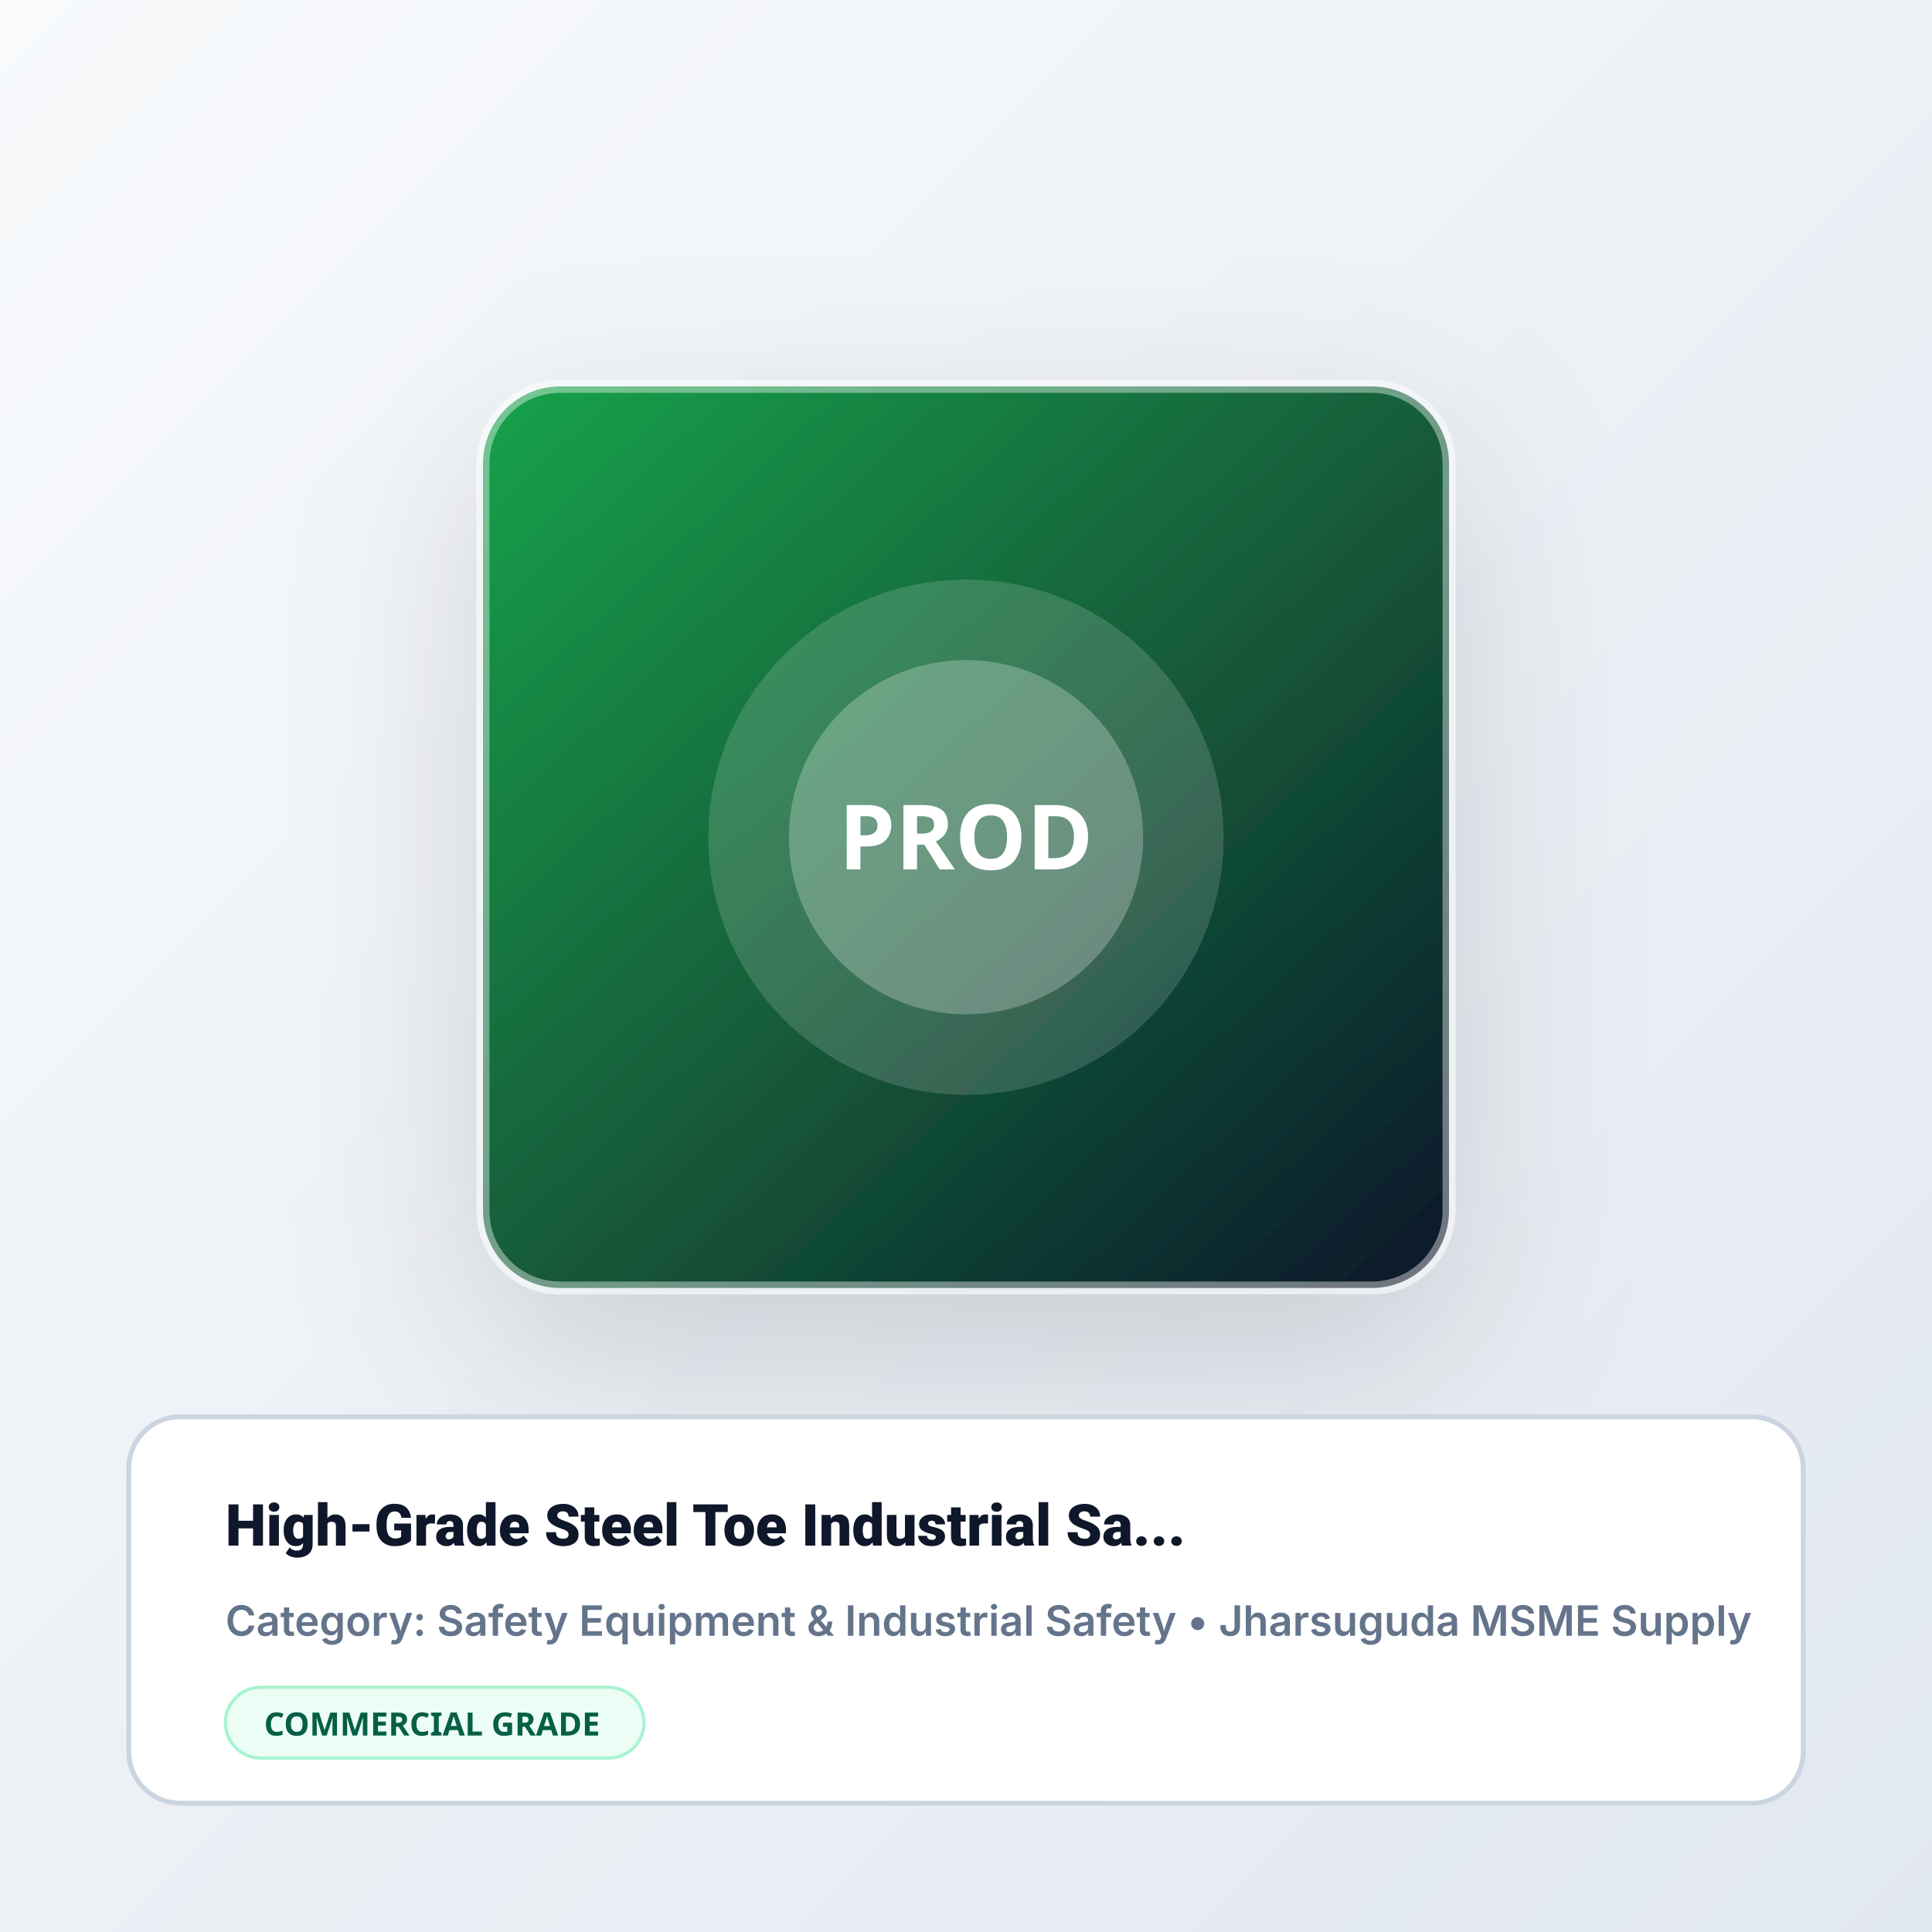
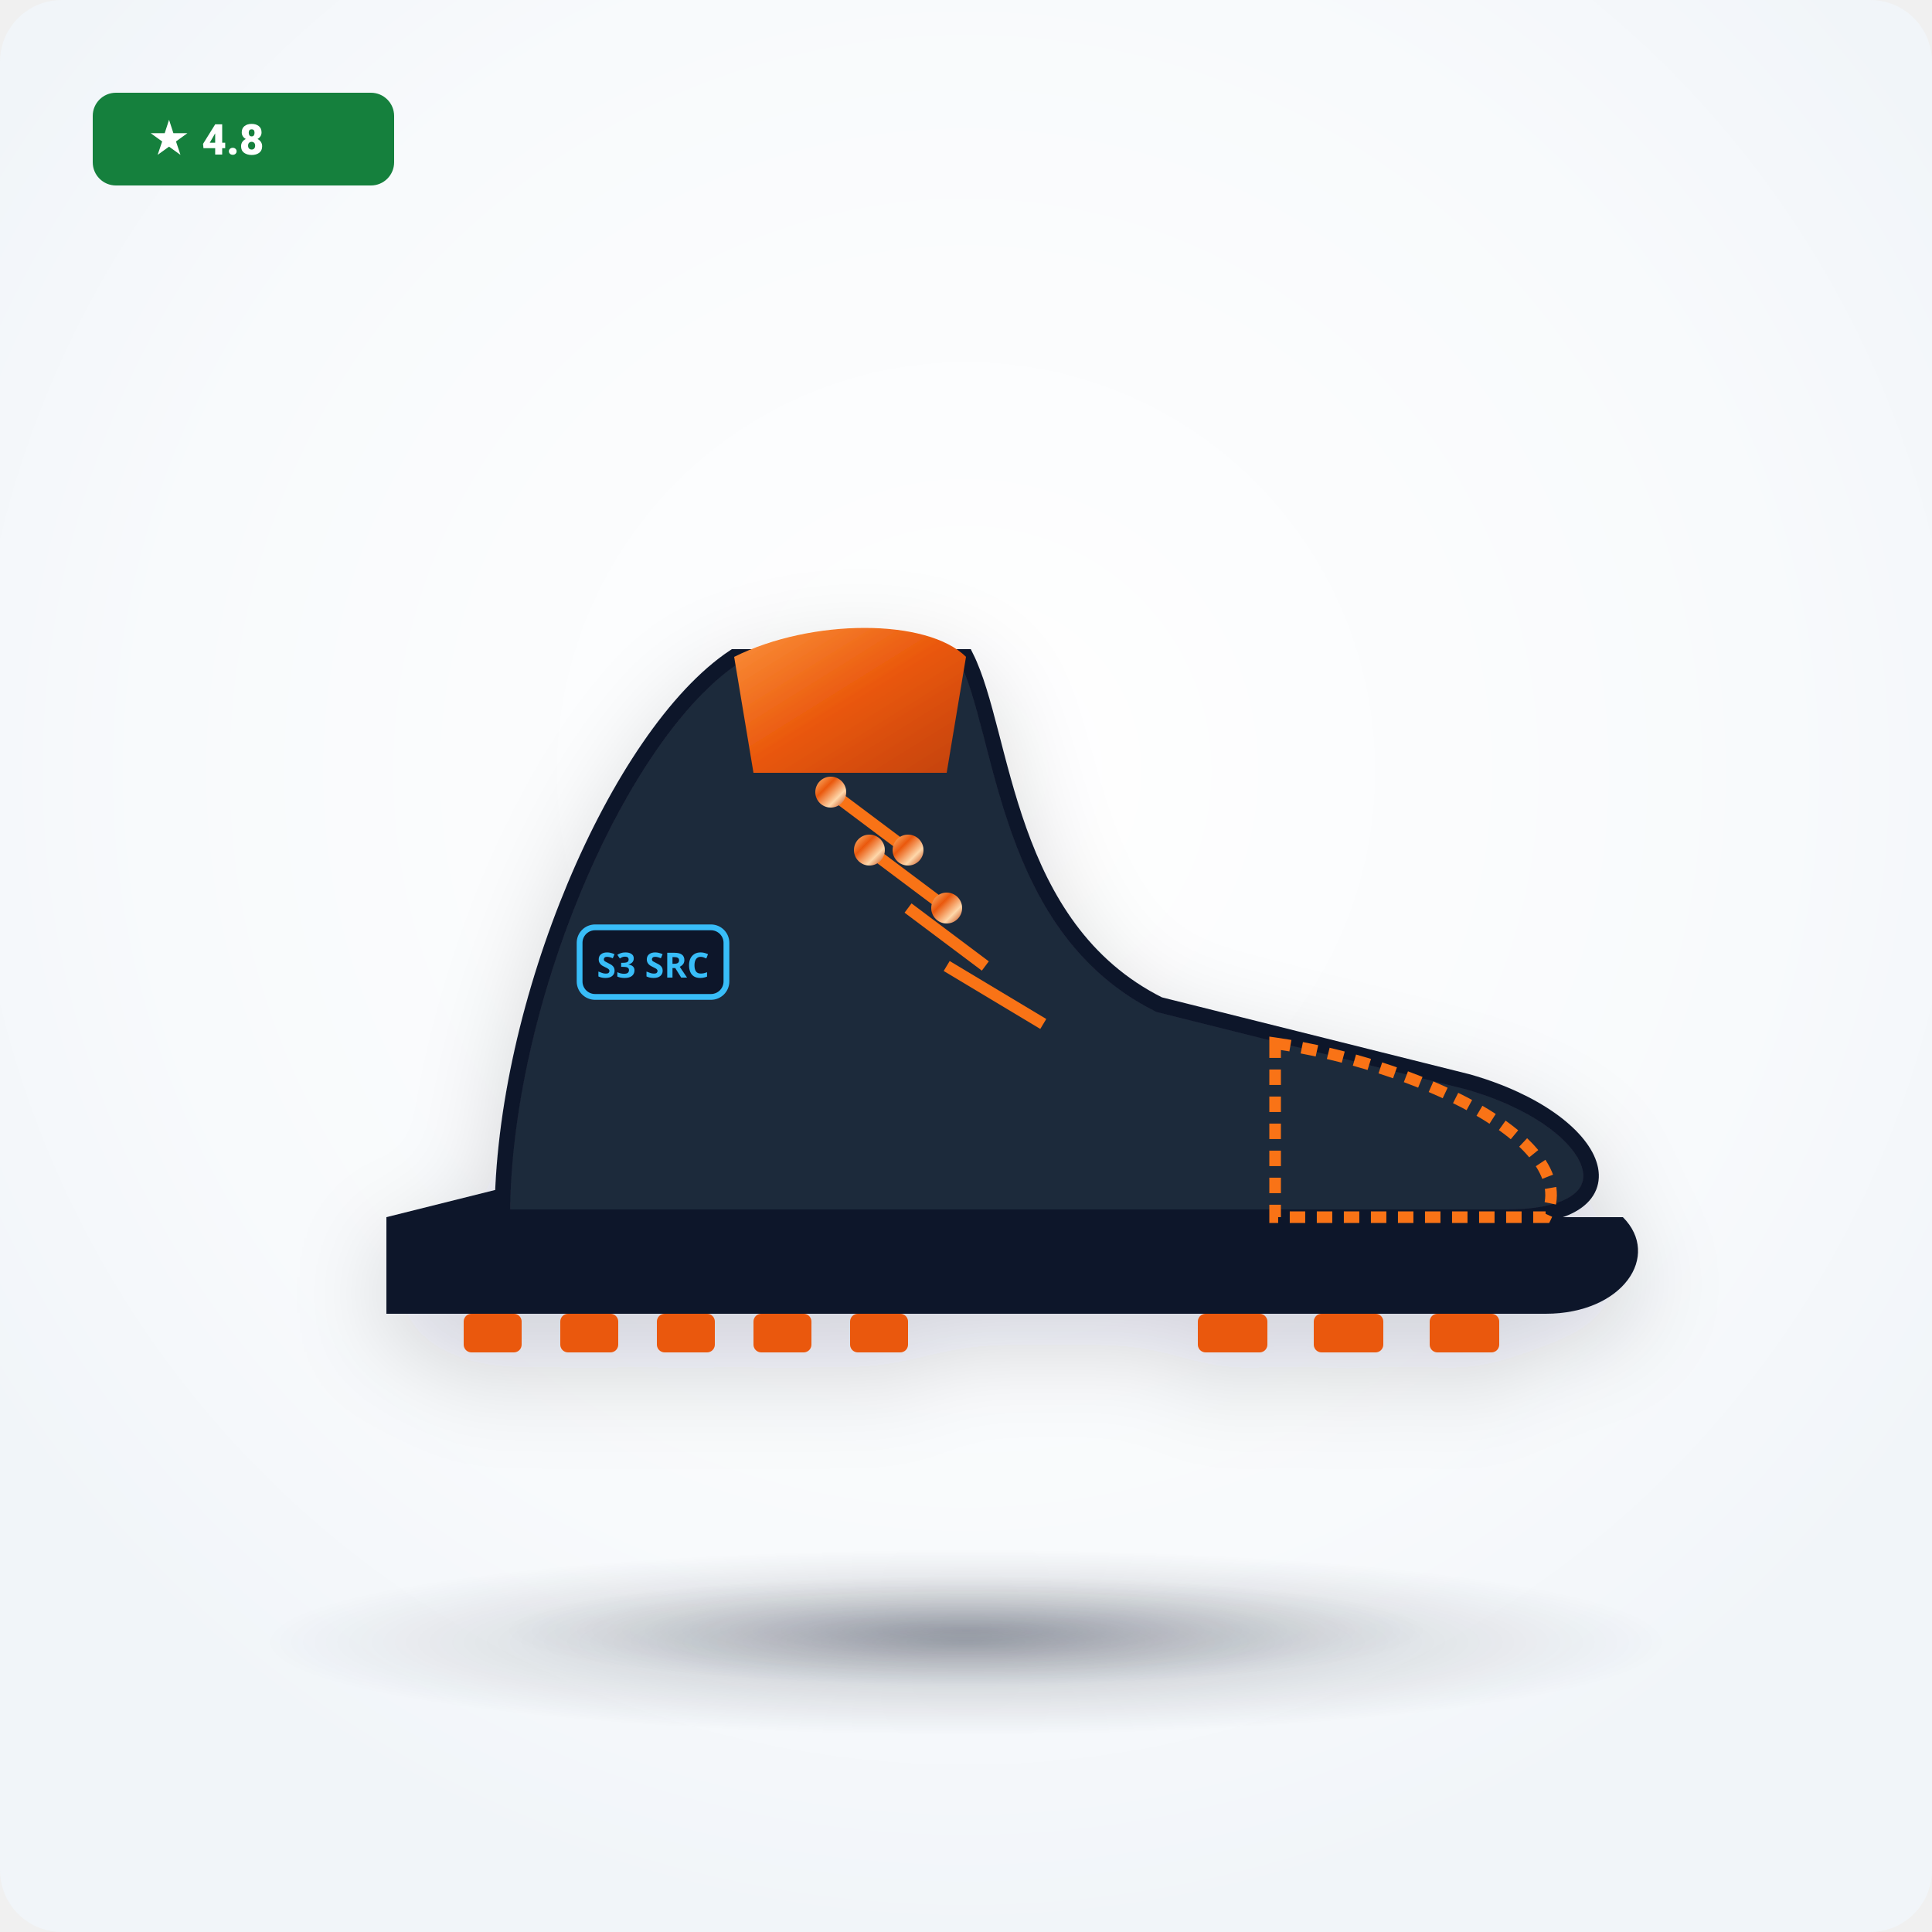
- <svg xmlns="http://www.w3.org/2000/svg" viewBox="0 0 600 600" width="600" height="600">
+ <svg xmlns="http://www.w3.org/2000/svg" viewBox="0 0 500 500" width="500" height="500">
  <defs>
-     <linearGradient id="pbg" x1="0%" y1="0%" x2="100%" y2="100%">
-       <stop offset="0%" stop-color="#f8fafc" />
-       <stop offset="100%" stop-color="#e2e8f0" />
+     <radialGradient id="studioBg" cx="50%" cy="40%" r="60%">
+       <stop offset="0%" stop-color="#ffffff" />
+       <stop offset="70%" stop-color="#f8fafc" />
+       <stop offset="100%" stop-color="#f1f5f9" />
+     </radialGradient>
+     <radialGradient id="contactShadow" cx="50%" cy="50%" r="50%">
+       <stop offset="0%" stop-color="rgba(15, 23, 42, 0.28)" />
+       <stop offset="50%" stop-color="rgba(15, 23, 42, 0.12)" />
+       <stop offset="100%" stop-color="rgba(15, 23, 42, 0)" />
+     </radialGradient>
+     <linearGradient id="chromeGrad" x1="0%" y1="0%" x2="100%" y2="100%">
+       <stop offset="0%" stop-color="#f1f5f9" />
+       <stop offset="25%" stop-color="#94a3b8" />
+       <stop offset="50%" stop-color="#ffffff" />
+       <stop offset="75%" stop-color="#64748b" />
+       <stop offset="100%" stop-color="#cbd5e1" />
    </linearGradient>
-     <linearGradient id="pgrad" x1="0%" y1="0%" x2="100%" y2="100%">
-       <stop offset="0%" stop-color="#16a34a" />
+     <linearGradient id="copperGrad" x1="0%" y1="0%" x2="100%" y2="100%">
+       <stop offset="0%" stop-color="#fdba74" />
+       <stop offset="35%" stop-color="#ea580c" />
+       <stop offset="70%" stop-color="#fed7aa" />
+       <stop offset="100%" stop-color="#c2410c" />
+     </linearGradient>
+     <linearGradient id="darkMetal" x1="0%" y1="0%" x2="0%" y2="100%">
+       <stop offset="0%" stop-color="#475569" />
+       <stop offset="50%" stop-color="#1e293b" />
      <stop offset="100%" stop-color="#0f172a" />
    </linearGradient>
+     <linearGradient id="toolBlue" x1="0%" y1="0%" x2="100%" y2="100%">
+       <stop offset="0%" stop-color="#38bdf8" />
+       <stop offset="40%" stop-color="#0284c7" />
+       <stop offset="100%" stop-color="#0369a1" />
+     </linearGradient>
+     <linearGradient id="safetyOrange" x1="0%" y1="0%" x2="100%" y2="100%">
+       <stop offset="0%" stop-color="#fb923c" />
+       <stop offset="50%" stop-color="#ea580c" />
+       <stop offset="100%" stop-color="#c2410c" />
+     </linearGradient>
+     <linearGradient id="dangerRed" x1="0%" y1="0%" x2="100%" y2="100%">
+       <stop offset="0%" stop-color="#f87171" />
+       <stop offset="50%" stop-color="#dc2626" />
+       <stop offset="100%" stop-color="#991b1b" />
+     </linearGradient>
+     <linearGradient id="cautionYellow" x1="0%" y1="0%" x2="100%" y2="100%">
+       <stop offset="0%" stop-color="#fde047" />
+       <stop offset="40%" stop-color="#eab308" />
+       <stop offset="100%" stop-color="#ca8a04" />
+     </linearGradient>
+     <filter id="softGlow" x="-20%" y="-20%" width="140%" height="140%">
+       <feDropShadow dx="0" dy="8" stdDeviation="12" flood-color="#0f172a" flood-opacity="0.16" />
+     </filter>
  </defs>
-   <rect width="600" height="600" fill="url(#pbg)" />
-   <g transform="translate(150, 120)">
-     <rect width="300" height="280" rx="24" fill="url(#pgrad)" stroke="rgba(255,255,255,0.4)" stroke-width="4" filter="drop-shadow(0 20px 30px rgba(0,0,0,0.15))" />
-     <circle cx="150" cy="140" r="80" fill="rgba(255,255,255,0.15)" />
-     <circle cx="150" cy="140" r="55" fill="rgba(255,255,255,0.25)" />
-     <text x="150" y="150" font-family="sans-serif" font-size="28" font-weight="900" text-anchor="middle" fill="#ffffff">PROD</text>
+   <rect width="500" height="500" rx="16" fill="url(#studioBg)" />
+   <ellipse cx="250" cy="425" rx="180" ry="24" fill="url(#contactShadow)" />
+   <ellipse cx="250" cy="422" rx="120" ry="14" fill="url(#contactShadow)" opacity="0.8" />
+   <g filter="url(#softGlow)">
+     <g transform="translate(70, 100)">
+       <path d="M30 240 L330 240 C350 240 360 225 350 215 L320 215 L300 200 L110 200 L70 205 L30 215 Z" fill="#0f172a" />
+       <g fill="#ea580c">
+         <rect x="50" y="240" width="15" height="10" rx="2" />
+         <rect x="75" y="240" width="15" height="10" rx="2" />
+         <rect x="100" y="240" width="15" height="10" rx="2" />
+         <rect x="125" y="240" width="15" height="10" rx="2" />
+         <rect x="150" y="240" width="15" height="10" rx="2" />
+         <rect x="240" y="240" width="18" height="10" rx="2" />
+         <rect x="270" y="240" width="18" height="10" rx="2" />
+         <rect x="300" y="240" width="18" height="10" rx="2" />
+       </g>
+       <path d="M60 215 C60 160 90 90 120 70 L180 70 C190 90 190 140 230 160 L310 180 C345 190 355 215 320 215 Z" fill="#1e293b" stroke="#0f172a" stroke-width="4" />
+       <path d="M120 70 C140 60 170 60 180 70 L175 100 L125 100 Z" fill="url(#safetyOrange)" />
+       <path d="M260 170 C295 175 340 195 330 215 L260 215 Z" fill="none" stroke="#f97316" stroke-width="3" stroke-dasharray="4,3" />
+       <g fill="none" stroke="#f97316" stroke-width="3">
+         <line x1="145" y1="105" x2="165" y2="120" />
+         <line x1="155" y1="120" x2="175" y2="135" />
+         <line x1="165" y1="135" x2="185" y2="150" />
+         <line x1="175" y1="150" x2="200" y2="165" />
+       </g>
+       <circle cx="145" cy="105" r="4" fill="url(#copperGrad)" />
+       <circle cx="165" cy="120" r="4" fill="url(#copperGrad)" />
+       <circle cx="155" cy="120" r="4" fill="url(#copperGrad)" />
+       <circle cx="175" cy="135" r="4" fill="url(#copperGrad)" />
+       <rect x="80" y="140" width="38" height="18" rx="4" fill="#0f172a" stroke="#38bdf8" stroke-width="1.5" />
+       <text x="99" y="153" font-family="sans-serif" font-size="9" font-weight="900" fill="#38bdf8" text-anchor="middle">S3 SRC</text>
+     </g>
  </g>
-   <rect x="40" y="440" width="520" height="120" rx="16" fill="#ffffff" stroke="#cbd5e1" stroke-width="1.5" />
-   <text x="70" y="480" font-family="-apple-system, BlinkMacSystemFont, 'Segoe UI', Roboto, sans-serif" font-size="18" font-weight="900" fill="#0f172a">
-     High-Grade Steel Toe Industrial Sa...
-   </text>
-   <text x="70" y="508" font-family="-apple-system, BlinkMacSystemFont, sans-serif" font-size="13" font-weight="600" fill="#64748b">
-     Category: Safety Equipment &amp; Industrial Safety • Jharsuguda MSME Supply
-   </text>
-   <g transform="translate(70, 524)">
-     <rect width="130" height="22" rx="11" fill="#ecfdf5" stroke="#a7f3d0" />
-     <text x="12" y="15" font-family="sans-serif" font-size="10" font-weight="800" fill="#065f46">COMMERCIAL GRADE</text>
+   <g transform="translate(24, 24)">
+     <rect width="78" height="24" rx="6" fill="#15803d" />
+     <text x="14" y="16" font-family="-apple-system, BlinkMacSystemFont, 'Segoe UI', Roboto, sans-serif" font-size="11" font-weight="800" fill="#ffffff">★ 4.8</text>
  </g>
</svg>
